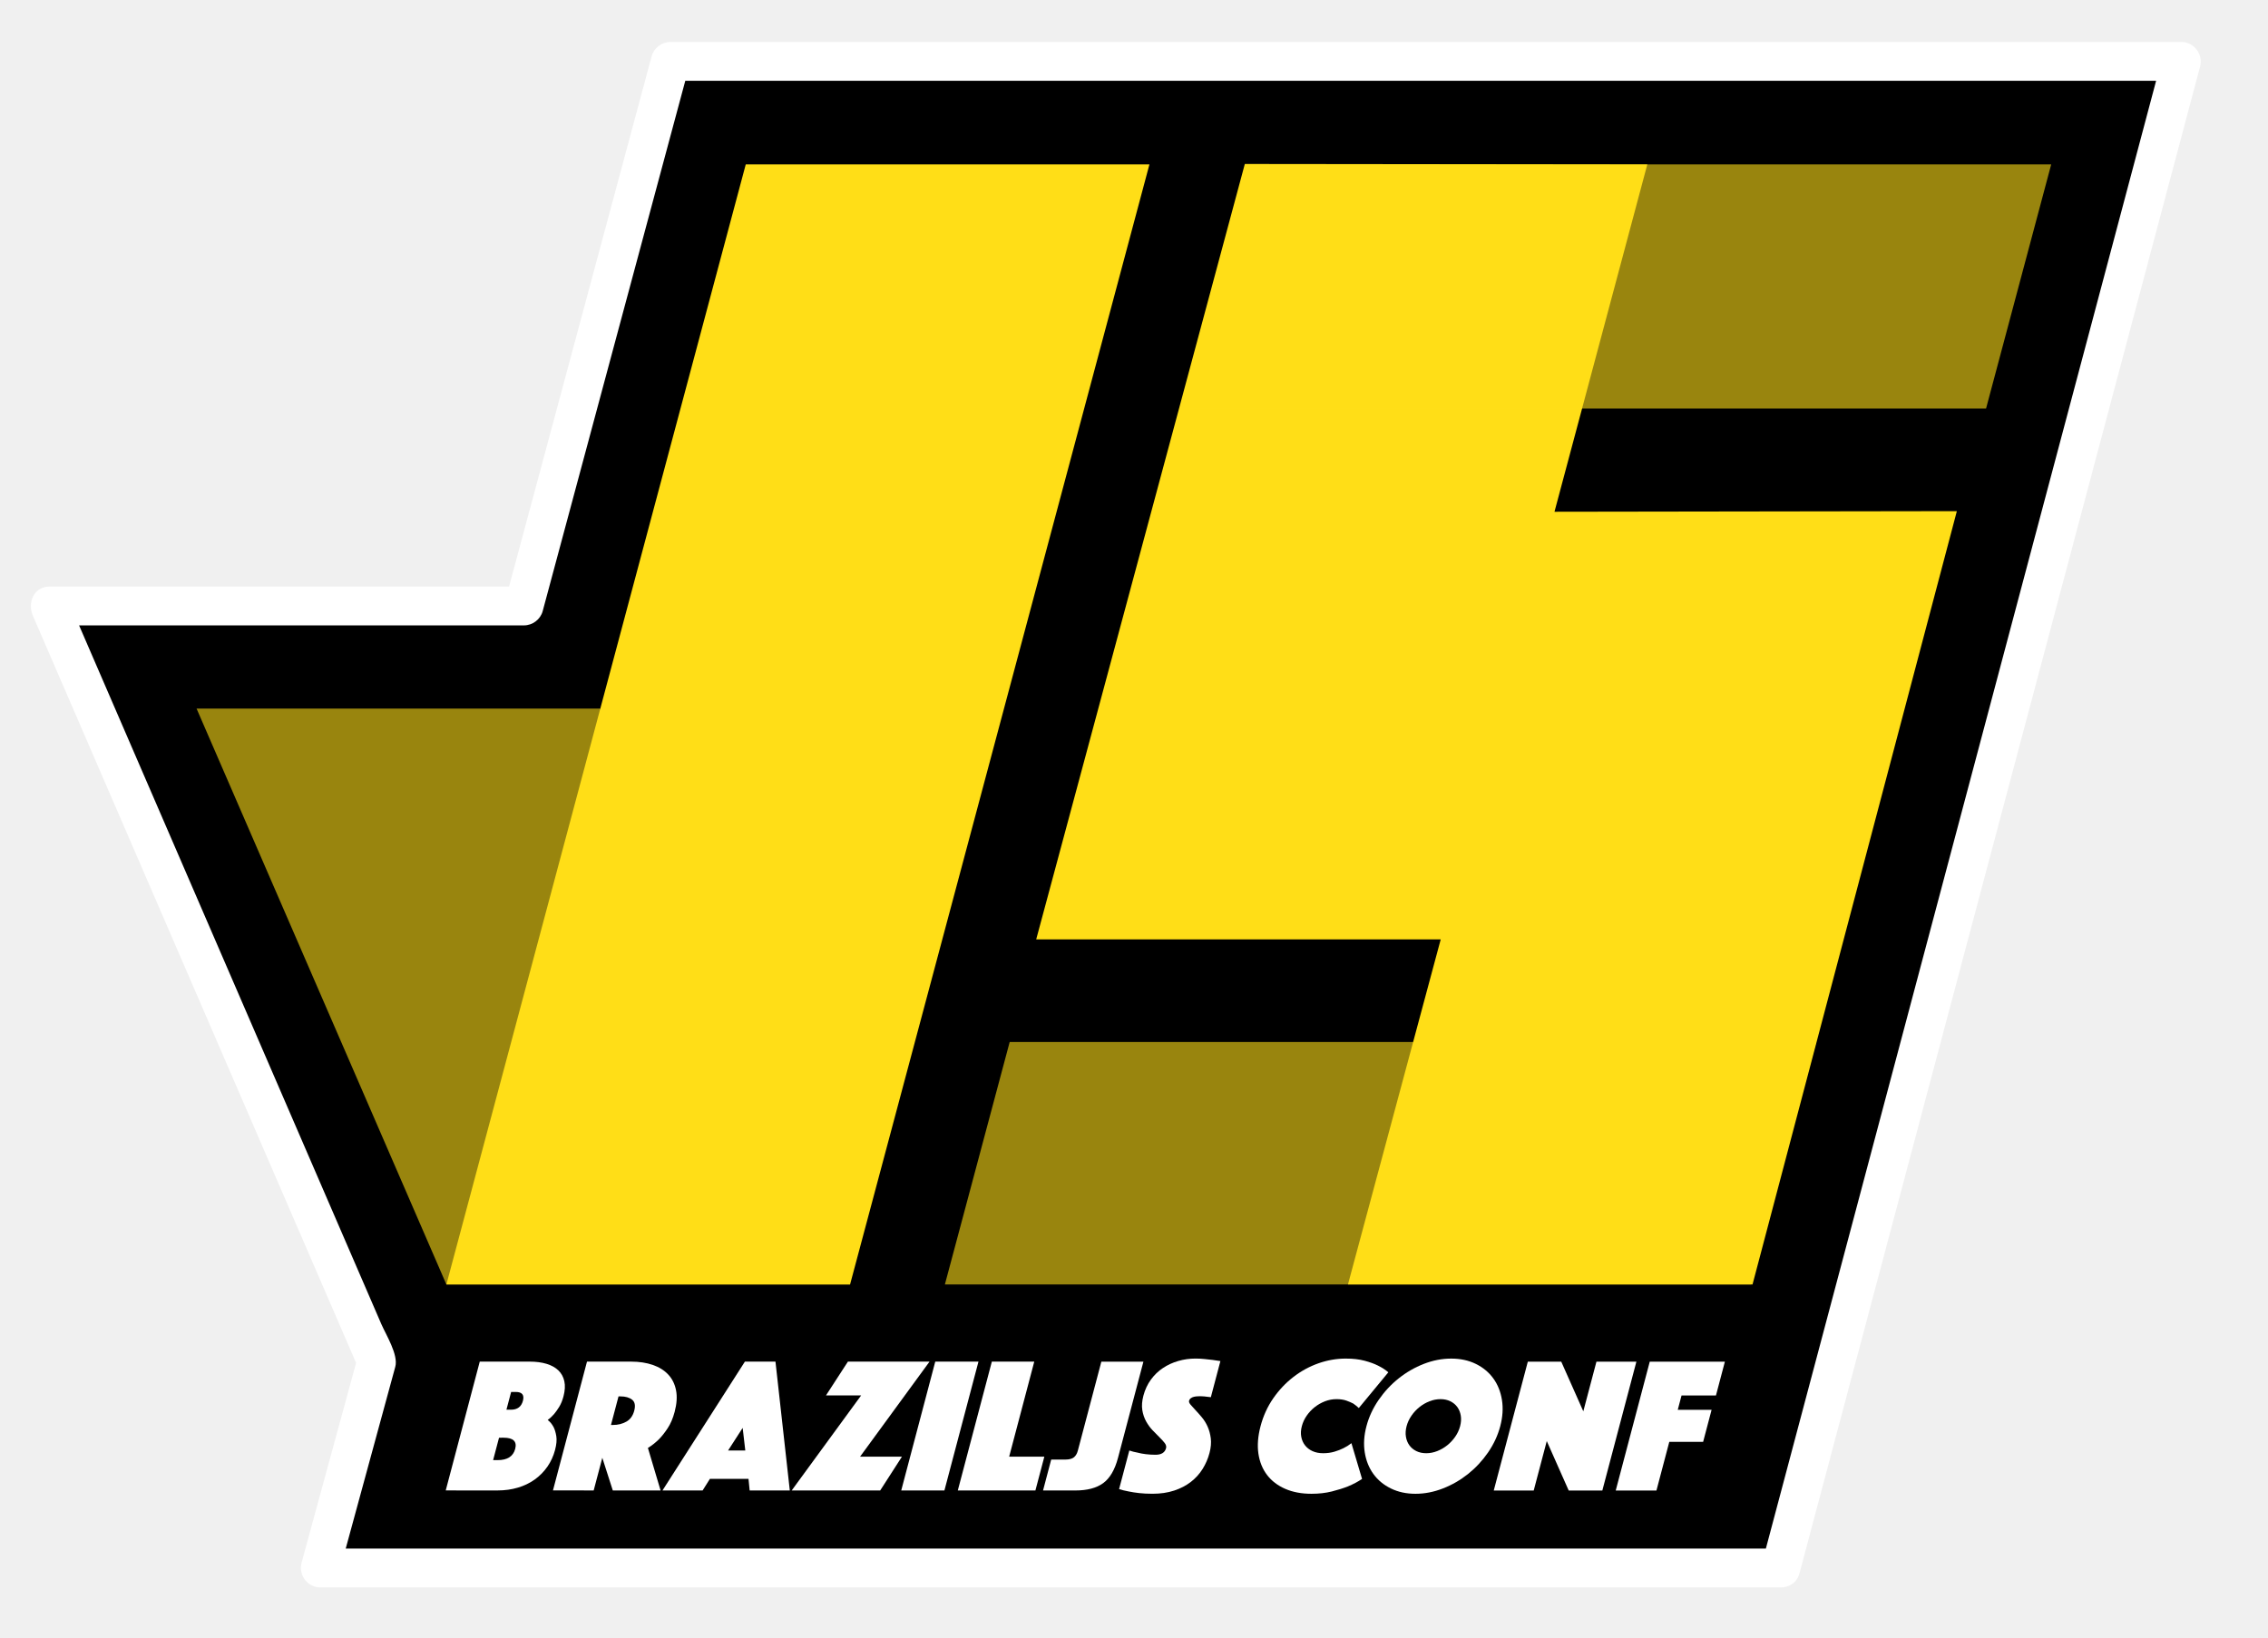
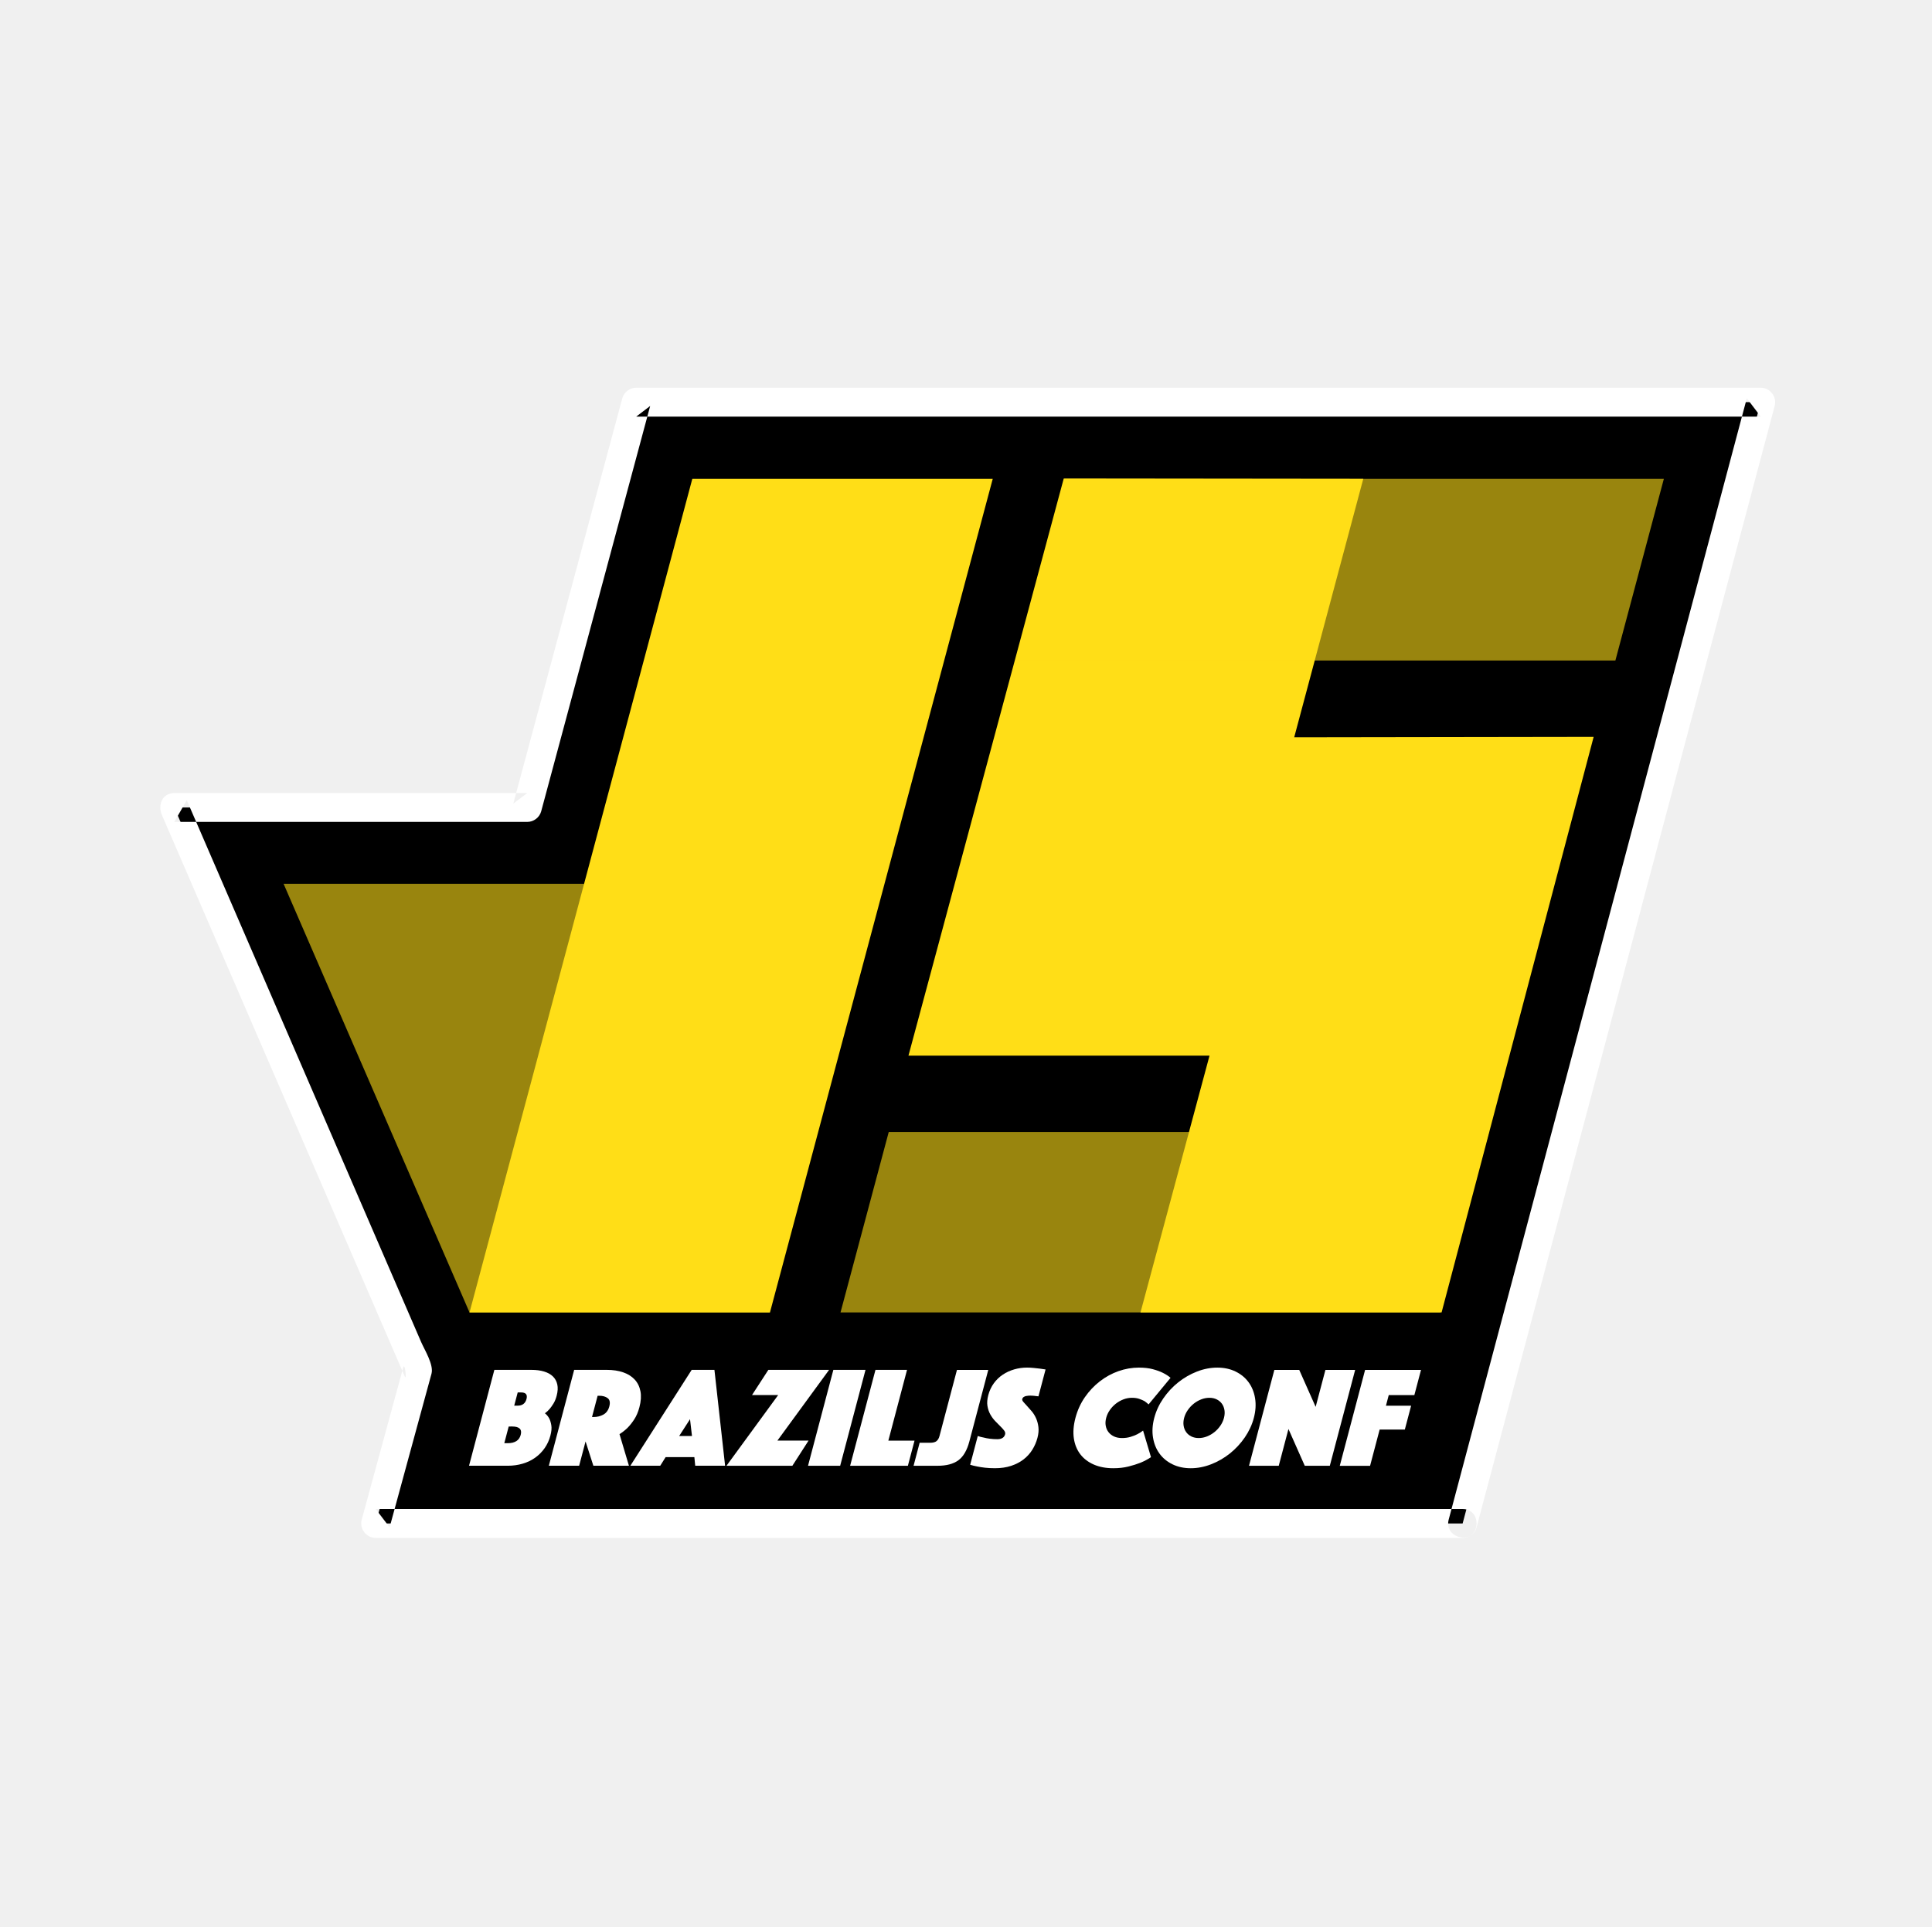
- <svg xmlns="http://www.w3.org/2000/svg" version="1.1" id="Layer_1" x="0px" y="0px" width="350.335px" height="253.02px" viewBox="0 0 350.335 253.02" enable-background="new 0 0 350.335 253.02" xml:space="preserve">
-   <g>
-     <polygon points="275.08,242.264 49.475,242.264 58.166,210.382 7.677,93.626 80.936,93.625 103.555,9.483 336.955,9.483  " />
-     <g>
-       <path fill="#FFFFFF" d="M275.08,239.264c-47.641,0-95.28,0-142.92,0c-27.562,0-55.123,0-82.685,0    c0.964,1.266,1.929,2.531,2.893,3.798c2.897-10.628,5.794-21.255,8.691-31.882c0.508-1.863-1.449-4.962-2.158-6.603    c-1.938-4.479-3.875-8.96-5.812-13.439c-12.006-27.765-24.012-55.528-36.019-83.292c-2.268-5.245-4.536-10.489-6.804-15.733    c-0.863,1.505-1.727,3.009-2.59,4.514c24.419,0,48.839,0,73.259-0.001c1.328,0,2.546-0.915,2.893-2.203    c7.54-28.047,15.079-56.095,22.619-84.143c-0.964,0.734-1.929,1.468-2.893,2.203c46.993,0,93.986,0,140.978,0    c30.808,0,61.614,0,92.422,0c-0.964-1.266-1.929-2.532-2.893-3.797c-11.931,44.883-23.861,89.767-35.791,134.65    c-8.695,32.71-17.39,65.421-26.084,98.131c-0.995,3.744,4.792,5.331,5.785,1.596c11.931-44.884,23.861-89.767,35.791-134.65    c8.695-32.71,17.39-65.421,26.084-98.131c0.501-1.883-0.929-3.797-2.893-3.797c-46.993,0-93.985,0-140.979,0    c-30.807,0-61.614,0-92.421,0c-1.328,0-2.546,0.915-2.893,2.203c-7.54,28.047-15.079,56.095-22.619,84.143    c0.964-0.734,1.929-1.468,2.893-2.203c-24.419,0-48.839,0-73.259,0.001c-2.481,0-3.461,2.501-2.59,4.514    c9.009,20.833,18.019,41.667,27.027,62.501c5.827,13.475,11.654,26.949,17.481,40.424c1.659,3.837,3.318,7.674,4.978,11.51    c0.312,0.724,0.625,1.446,0.938,2.169c0.448,1.036,0.043-3.187-0.327-1.829c-0.271,0.995-0.542,1.99-0.814,2.985    c-2.596,9.521-5.191,19.044-7.788,28.565c-0.513,1.883,0.939,3.798,2.893,3.798c47.64,0,95.28,0,142.92,0    c27.562,0,55.123,0,82.685,0C278.949,245.264,278.949,239.264,275.08,239.264z" />
+ <svg xmlns="http://www.w3.org/2000/svg" width="401px" height="400px" viewBox="0 0 401 400" version="1.1">
+   <defs />
+   <g id="Page-1" stroke="none" stroke-width="1" fill="none" fill-rule="evenodd">
+     <g id="braziljs" transform="translate(0.5, 0)">
+       <g id="Group" transform="translate(32, 80)">
+         <path d="M271.08,236.264 L45.475,236.264 L54.166,204.382 L3.677,87.626 L76.936,87.625 L99.555,3.483 L332.955,3.483 L271.08,236.264 Z" id="Shape" fill="#000000" />
+         <path d="M271.08,233.264 L128.16,233.264 L45.475,233.264 C46.439,234.53 47.404,235.795 48.368,237.062 C51.265,226.434 54.162,215.807 57.059,205.18 C57.567,203.317 55.61,200.218 54.901,198.577 C52.963,194.098 51.026,189.617 49.089,185.138 C37.083,157.373 25.077,129.61 13.07,101.846 C10.802,96.601 8.534,91.357 6.266,86.113 C5.403,87.618 4.539,89.122 3.676,90.627 C28.095,90.627 52.515,90.627 76.935,90.626 C78.263,90.626 79.481,89.711 79.828,88.423 C87.368,60.376 94.907,32.328 102.447,4.28 C101.483,5.014 100.518,5.748 99.554,6.483 L240.532,6.483 L332.954,6.483 C331.99,5.217 331.025,3.951 330.061,2.686 C318.13,47.569 306.2,92.453 294.27,137.336 C285.575,170.046 276.88,202.757 268.186,235.467 C267.191,239.211 272.978,240.798 273.971,237.063 C285.902,192.179 297.832,147.296 309.762,102.413 C318.457,69.703 327.152,36.992 335.846,4.282 C336.347,2.399 334.917,0.485 332.953,0.485 L191.974,0.485 L99.553,0.485 C98.225,0.485 97.007,1.4 96.66,2.688 C89.12,30.735 81.581,58.783 74.041,86.831 C75.005,86.097 75.97,85.363 76.934,84.628 C52.515,84.628 28.095,84.628 3.675,84.629 C1.194,84.629 0.214,87.13 1.085,89.143 C10.094,109.976 19.104,130.81 28.112,151.644 C33.939,165.119 39.766,178.593 45.593,192.068 C47.252,195.905 48.911,199.742 50.571,203.578 C50.883,204.302 51.196,205.024 51.509,205.747 C51.957,206.783 51.552,202.56 51.182,203.918 C50.911,204.913 50.64,205.908 50.368,206.903 C47.772,216.424 45.177,225.947 42.58,235.468 C42.067,237.351 43.519,239.266 45.473,239.266 L188.393,239.266 L271.078,239.266 C274.949,239.264 274.949,233.264 271.08,233.264 L271.08,233.264 Z" id="Shape" fill="#FFFFFF" />
+       </g>
+       <path d="M96.953,272.46 L159.31,272.46 L120.698,183.479 L58.363,183.479 L96.953,272.46 Z" id="Shape" opacity="0.6" fill="#FFDE17" />
+       <path d="M159.31,272.46 L96.953,272.46 L143.195,99.403 L205.551,99.403 L159.31,272.46 Z" id="Shape" fill="#FFDE17" />
+       <path d="M298.455,272.46 L173.954,272.46 L183.964,235 L308.532,235 L298.455,272.46 Z" id="Shape" opacity="0.6" fill="#FFDE17" />
+       <path d="M268.119,153.069 L282.458,99.403 L220.287,99.337 L188.058,219.146 L250.545,219.146 L236.216,272.46 L298.711,272.46 L330.273,152.976 L268.119,153.069 Z" id="Shape" fill="#FFDE17" />
+       <path d="M334.784,137.121 L210.319,137.121 L220.464,99.404 L344.845,99.404 L334.784,137.121 Z" id="Shape" opacity="0.6" fill="#FFDE17" />
+       <g id="Group" transform="translate(96, 283)" fill="#FFFFFF">
+         <path d="M6.108,1.378 L13.814,1.379 C14.798,1.379 15.668,1.492 16.424,1.721 C17.181,1.951 17.792,2.288 18.254,2.737 C18.716,3.184 19.023,3.742 19.171,4.407 C19.319,5.075 19.275,5.854 19.039,6.751 C18.872,7.388 18.648,7.93 18.374,8.377 C18.097,8.824 17.832,9.196 17.576,9.496 C17.264,9.854 16.94,10.153 16.6,10.392 C16.959,10.669 17.26,11.027 17.498,11.465 C17.693,11.842 17.837,12.321 17.932,12.899 C18.025,13.475 17.963,14.18 17.742,15.016 C17.49,15.971 17.094,16.836 16.554,17.614 C16.014,18.388 15.363,19.049 14.598,19.596 C13.833,20.143 12.965,20.562 11.992,20.85 C11.021,21.138 9.985,21.282 8.882,21.284 L0.851,21.282 L6.108,1.378 L6.108,1.378 Z M8.878,16.599 C10.374,16.599 11.275,16.02 11.58,14.867 C11.885,13.714 11.288,13.135 9.793,13.135 L9.084,13.137 L8.171,16.599 L8.878,16.599 L8.878,16.599 Z M12.776,7.436 C13.017,6.522 12.646,6.064 11.663,6.064 L10.954,6.064 L10.228,8.809 L10.936,8.809 C11.92,8.81 12.534,8.35 12.776,7.436 L12.776,7.436 Z" id="Shape" />
+         <path d="M22.672,1.379 L29.463,1.379 C30.723,1.379 31.844,1.549 32.828,1.886 C33.813,2.225 34.611,2.722 35.224,3.38 C35.838,4.035 36.24,4.847 36.428,5.812 C36.616,6.777 36.544,7.885 36.213,9.138 C35.95,10.135 35.59,10.979 35.13,11.675 C34.67,12.37 34.213,12.948 33.757,13.405 C33.226,13.922 32.668,14.36 32.082,14.718 L34.039,21.283 L26.657,21.283 L25.038,16.239 L23.705,21.283 L17.416,21.28 L22.672,1.379 L22.672,1.379 Z M26.376,11.167 L26.7,11.167 C27.45,11.167 28.128,11 28.739,10.661 C29.351,10.323 29.761,9.756 29.971,8.961 C30.181,8.165 30.07,7.599 29.638,7.259 C29.205,6.922 28.616,6.753 27.867,6.753 L27.542,6.753 L26.376,11.167 L26.376,11.167 Z" id="Shape" />
+         <path d="M47.062,1.381 L51.786,1.381 L53.999,21.284 L47.798,21.284 L47.621,19.494 L41.656,19.494 L40.534,21.284 L34.334,21.284 L47.062,1.381 L47.062,1.381 Z M47.125,15.108 L46.719,11.617 L44.468,15.108 L47.125,15.108 L47.125,15.108 Z" id="Shape" />
+         <path d="M65.019,6.604 L59.588,6.604 L62.975,1.382 L75.582,1.382 L64.854,16.064 L71.32,16.066 L67.961,21.288 L54.291,21.285 L65.019,6.604 L65.019,6.604 Z" id="Shape" />
+         <path d="M76.468,1.382 L83.142,1.382 L77.883,21.287 L71.212,21.287 L76.468,1.382 L76.468,1.382 Z" id="Shape" />
+         <path d="M85.208,1.383 L91.761,1.383 L87.884,16.066 L93.317,16.066 L91.938,21.288 L79.95,21.288 L85.208,1.383 L85.208,1.383 Z" id="Shape" />
+         <path d="M94.378,16.513 L96.533,16.514 C97.164,16.514 97.619,16.393 97.899,16.156 C98.177,15.918 98.375,15.579 98.491,15.14 L102.125,1.385 L108.622,1.385 L104.696,16.246 C104.207,18.096 103.444,19.398 102.408,20.154 C101.371,20.912 99.938,21.288 98.108,21.288 L93.118,21.287 L94.378,16.513 L94.378,16.513 Z" id="Shape" />
+         <path d="M106.443,15.111 C106.838,15.252 107.262,15.361 107.713,15.439 C108.082,15.541 108.508,15.62 108.995,15.68 C109.48,15.74 109.978,15.77 110.492,15.77 C111.396,15.77 111.938,15.43 112.119,14.754 C112.186,14.494 112.118,14.232 111.914,13.963 C111.709,13.695 111.437,13.397 111.102,13.068 C110.764,12.74 110.408,12.376 110.031,11.978 C109.653,11.581 109.322,11.124 109.035,10.605 C108.75,10.087 108.553,9.505 108.449,8.859 C108.345,8.213 108.402,7.471 108.621,6.636 C108.87,5.701 109.257,4.876 109.779,4.159 C110.302,3.443 110.923,2.845 111.64,2.369 C112.357,1.89 113.145,1.528 114.01,1.279 C114.871,1.03 115.756,0.906 116.661,0.907 C117.135,0.906 117.6,0.931 118.059,0.981 C118.516,1.032 118.928,1.074 119.292,1.115 C119.709,1.176 120.117,1.235 120.514,1.295 L119.039,6.874 C118.889,6.854 118.715,6.835 118.524,6.816 C118.371,6.795 118.198,6.775 118.006,6.755 C117.815,6.734 117.612,6.725 117.395,6.725 C117.279,6.725 117.127,6.73 116.949,6.741 C116.769,6.751 116.595,6.775 116.428,6.814 C116.258,6.854 116.102,6.925 115.96,7.024 C115.814,7.123 115.719,7.262 115.672,7.441 C115.63,7.601 115.711,7.798 115.913,8.04 C116.116,8.277 116.365,8.557 116.666,8.874 C116.967,9.193 117.293,9.56 117.645,9.978 C117.996,10.398 118.293,10.875 118.535,11.411 C118.776,11.949 118.943,12.555 119.029,13.231 C119.115,13.907 119.05,14.664 118.828,15.499 C118.598,16.376 118.242,17.195 117.765,17.962 C117.288,18.729 116.683,19.396 115.952,19.961 C115.222,20.529 114.359,20.977 113.369,21.304 C112.377,21.632 111.262,21.796 110.021,21.796 C109.271,21.796 108.587,21.762 107.966,21.692 C107.344,21.621 106.8,21.537 106.334,21.437 C105.79,21.335 105.3,21.218 104.864,21.079 L106.443,15.111 L106.443,15.111 Z" id="Shape" />
+         <path d="M126.715,11.353 C127.136,9.762 127.791,8.325 128.682,7.04 C129.572,5.759 130.61,4.66 131.798,3.745 C132.983,2.831 134.271,2.13 135.658,1.64 C137.048,1.155 138.451,0.91 139.868,0.91 C140.991,0.91 141.96,1.021 142.779,1.24 C143.596,1.458 144.283,1.707 144.84,1.986 C145.484,2.303 146.023,2.652 146.455,3.03 L141.895,8.551 C141.643,8.311 141.358,8.084 141.042,7.864 C140.749,7.706 140.392,7.55 139.969,7.402 C139.546,7.253 139.038,7.177 138.448,7.177 C137.838,7.177 137.248,7.286 136.678,7.505 C136.108,7.724 135.58,8.023 135.099,8.399 C134.615,8.779 134.198,9.222 133.847,9.728 C133.495,10.234 133.244,10.778 133.093,11.354 C132.94,11.932 132.909,12.474 133.002,12.981 C133.096,13.489 133.287,13.932 133.581,14.308 C133.875,14.687 134.259,14.986 134.731,15.204 C135.205,15.423 135.756,15.532 136.387,15.532 C137.017,15.532 137.598,15.453 138.133,15.294 C138.667,15.134 139.126,14.955 139.515,14.758 C139.967,14.539 140.38,14.279 140.753,13.981 L142.395,19.502 C141.749,19.94 141.015,20.328 140.199,20.665 C139.494,20.944 138.67,21.203 137.72,21.442 C136.77,21.68 135.725,21.799 134.583,21.799 C133.048,21.799 131.698,21.545 130.532,21.038 C129.366,20.53 128.433,19.819 127.73,18.904 C127.026,17.987 126.579,16.889 126.385,15.606 C126.197,14.322 126.306,12.906 126.715,11.353 L126.715,11.353 Z" id="Shape" />
+         <path d="M143.074,11.354 C143.452,9.921 144.08,8.569 144.959,7.293 C145.837,6.022 146.866,4.912 148.052,3.968 C149.236,3.025 150.531,2.279 151.936,1.73 C153.339,1.184 154.751,0.911 156.168,0.912 C157.587,0.912 158.852,1.185 159.965,1.731 C161.082,2.28 161.983,3.025 162.666,3.97 C163.354,4.914 163.798,6.024 164.003,7.296 C164.207,8.57 164.121,9.924 163.742,11.356 C163.364,12.787 162.734,14.141 161.859,15.415 C160.98,16.687 159.948,17.797 158.764,18.743 C157.579,19.686 156.285,20.432 154.879,20.978 C153.477,21.526 152.066,21.799 150.648,21.799 C149.231,21.799 147.964,21.526 146.849,20.978 C145.733,20.431 144.832,19.686 144.148,18.74 C143.464,17.796 143.018,16.687 142.813,15.413 C142.607,14.14 142.695,12.787 143.074,11.354 L143.074,11.354 Z M149.274,11.354 C149.121,11.933 149.086,12.475 149.17,12.981 C149.253,13.488 149.431,13.931 149.704,14.308 C149.978,14.686 150.338,14.985 150.781,15.204 C151.226,15.423 151.732,15.532 152.304,15.532 C152.874,15.534 153.44,15.423 153.999,15.205 C154.559,14.986 155.076,14.686 155.55,14.309 C156.023,13.932 156.437,13.489 156.786,12.982 C157.137,12.476 157.389,11.934 157.542,11.357 C157.692,10.779 157.728,10.237 157.646,9.731 C157.564,9.224 157.383,8.781 157.113,8.402 C156.837,8.023 156.478,7.724 156.035,7.507 C155.592,7.286 155.082,7.177 154.512,7.178 C153.942,7.178 153.376,7.286 152.817,7.507 C152.255,7.724 151.74,8.023 151.266,8.401 C150.791,8.78 150.381,9.222 150.031,9.729 C149.678,10.236 149.427,10.778 149.274,11.354 L149.274,11.354 Z" id="Shape" />
+         <path d="M168,1.388 L173.166,1.39 L176.572,9.059 L178.6,1.39 L184.77,1.39 L179.511,21.293 L174.315,21.294 L170.928,13.654 L168.911,21.293 L162.739,21.293 L168,1.388 L168,1.388 Z" id="Shape" />
+         <path d="M186.835,1.39 L198.439,1.392 L197.06,6.614 L191.745,6.613 L191.162,8.821 L196.389,8.821 L195.08,13.775 L189.854,13.775 L187.869,21.295 L181.579,21.295 L186.835,1.39 L186.835,1.39 Z" id="Shape" />
+       </g>
+       <rect id="Rectangle-1" x="0" y="0" width="400" height="400" />
    </g>
  </g>
-   <polygon opacity="0.6" fill="#FFDE17" points="68.953,198.46 131.31,198.46 92.698,109.479 30.363,109.479 " />
-   <polygon fill="#FFDE17" points="131.31,198.46 68.953,198.46 115.195,25.403 177.551,25.403 " />
-   <polygon opacity="0.6" fill="#FFDE17" points="270.455,198.46 145.954,198.46 155.964,161 280.532,161 " />
-   <polygon fill="#FFDE17" points="240.119,79.069 254.458,25.403 192.287,25.337 160.058,145.146 222.545,145.146 208.216,198.46   270.711,198.46 302.273,78.976 " />
-   <polygon opacity="0.6" fill="#FFDE17" points="306.784,63.121 182.319,63.121 192.464,25.404 316.845,25.404 " />
-   <g>
-     <path fill="#FFFFFF" d="M74.108,210.378l7.706,0.001c0.984,0,1.854,0.113,2.61,0.342c0.757,0.23,1.368,0.567,1.83,1.016   c0.462,0.447,0.769,1.005,0.917,1.67c0.148,0.668,0.104,1.447-0.132,2.344c-0.167,0.637-0.391,1.179-0.665,1.626   c-0.277,0.447-0.542,0.819-0.798,1.119c-0.312,0.358-0.636,0.657-0.976,0.896c0.359,0.277,0.66,0.635,0.898,1.073   c0.195,0.377,0.339,0.856,0.434,1.434c0.093,0.576,0.031,1.281-0.19,2.117c-0.252,0.955-0.648,1.82-1.188,2.598   c-0.54,0.774-1.191,1.435-1.956,1.982c-0.765,0.547-1.633,0.966-2.606,1.254c-0.971,0.288-2.007,0.432-3.11,0.434l-8.031-0.002   L74.108,210.378z M76.878,225.599c1.496,0,2.397-0.579,2.702-1.732s-0.292-1.732-1.787-1.732l-0.709,0.002l-0.913,3.462   L76.878,225.599z M80.776,216.436c0.241-0.914-0.13-1.372-1.113-1.372h-0.709l-0.726,2.745h0.708   C79.92,217.81,80.534,217.35,80.776,216.436z" />
-     <path fill="#FFFFFF" d="M90.672,210.379h6.791c1.26,0,2.381,0.17,3.365,0.507c0.985,0.339,1.783,0.836,2.396,1.494   c0.614,0.655,1.016,1.467,1.204,2.432c0.188,0.965,0.116,2.073-0.215,3.326c-0.263,0.997-0.623,1.841-1.083,2.537   c-0.46,0.695-0.917,1.273-1.373,1.73c-0.531,0.517-1.089,0.955-1.675,1.313l1.957,6.565h-7.382l-1.619-5.044l-1.333,5.044   l-6.289-0.003L90.672,210.379z M94.376,220.167H94.7c0.75,0,1.428-0.167,2.039-0.506c0.612-0.338,1.022-0.905,1.232-1.7   c0.21-0.796,0.099-1.362-0.333-1.702c-0.433-0.337-1.022-0.506-1.771-0.506h-0.325L94.376,220.167z" />
-     <path fill="#FFFFFF" d="M115.062,210.381h4.724l2.213,19.903h-6.201l-0.177-1.79h-5.965l-1.122,1.79h-6.2L115.062,210.381z    M115.125,224.108l-0.406-3.491l-2.251,3.491H115.125z" />
-     <path fill="#FFFFFF" d="M133.019,215.604h-5.431l3.387-5.222h12.607l-10.728,14.682l6.466,0.002l-3.359,5.222l-13.67-0.003   L133.019,215.604z" />
-     <path fill="#FFFFFF" d="M144.468,210.382h6.674l-5.259,19.905h-6.671L144.468,210.382z" />
-     <path fill="#FFFFFF" d="M153.208,210.383h6.553l-3.877,14.683h5.433l-1.379,5.222H147.95L153.208,210.383z" />
-     <path fill="#FFFFFF" d="M162.378,225.513l2.155,0.001c0.631,0,1.086-0.121,1.366-0.358c0.278-0.238,0.476-0.577,0.592-1.016   l3.634-13.755h6.497l-3.926,14.861c-0.489,1.85-1.252,3.152-2.288,3.908c-1.037,0.758-2.47,1.134-4.3,1.134l-4.99-0.001   L162.378,225.513z" />
-     <path fill="#FFFFFF" d="M174.443,224.111c0.395,0.141,0.819,0.25,1.27,0.328c0.369,0.102,0.795,0.181,1.282,0.241   c0.485,0.06,0.983,0.09,1.497,0.09c0.904,0,1.446-0.34,1.627-1.016c0.067-0.26-0.001-0.522-0.205-0.791   c-0.205-0.268-0.477-0.566-0.812-0.895c-0.338-0.328-0.694-0.692-1.071-1.09c-0.378-0.397-0.709-0.854-0.996-1.373   c-0.285-0.518-0.482-1.1-0.586-1.746c-0.104-0.646-0.047-1.388,0.172-2.223c0.249-0.935,0.636-1.76,1.158-2.477   c0.523-0.716,1.144-1.314,1.861-1.79c0.717-0.479,1.505-0.841,2.37-1.09c0.861-0.249,1.746-0.373,2.651-0.372   c0.474-0.001,0.939,0.024,1.398,0.074c0.457,0.051,0.869,0.093,1.233,0.134c0.417,0.061,0.825,0.12,1.222,0.18l-1.475,5.579   c-0.15-0.02-0.324-0.039-0.515-0.058c-0.153-0.021-0.326-0.041-0.518-0.061c-0.191-0.021-0.394-0.03-0.611-0.03   c-0.116,0-0.268,0.005-0.446,0.016c-0.18,0.01-0.354,0.034-0.521,0.073c-0.17,0.04-0.326,0.111-0.468,0.21   c-0.146,0.099-0.241,0.238-0.288,0.417c-0.042,0.16,0.039,0.357,0.241,0.599c0.203,0.237,0.452,0.517,0.753,0.834   c0.301,0.319,0.627,0.686,0.979,1.104c0.351,0.42,0.648,0.897,0.89,1.433c0.241,0.538,0.408,1.144,0.494,1.82   s0.021,1.433-0.201,2.268c-0.23,0.877-0.586,1.696-1.063,2.463s-1.082,1.434-1.813,1.999c-0.73,0.568-1.593,1.016-2.583,1.343   c-0.992,0.328-2.107,0.492-3.348,0.492c-0.75,0-1.434-0.034-2.055-0.104c-0.622-0.071-1.166-0.155-1.632-0.255   c-0.544-0.102-1.034-0.219-1.47-0.358L174.443,224.111z" />
-     <path fill="#FFFFFF" d="M194.715,220.353c0.421-1.591,1.076-3.028,1.967-4.313c0.89-1.281,1.928-2.38,3.116-3.295   c1.185-0.914,2.473-1.615,3.86-2.105c1.39-0.485,2.793-0.73,4.21-0.73c1.123,0,2.092,0.111,2.911,0.33   c0.817,0.218,1.504,0.467,2.061,0.746c0.644,0.317,1.183,0.666,1.615,1.044l-4.56,5.521c-0.252-0.24-0.537-0.467-0.853-0.687   c-0.293-0.158-0.65-0.314-1.073-0.462c-0.423-0.149-0.931-0.225-1.521-0.225c-0.61,0-1.2,0.109-1.77,0.328   s-1.098,0.518-1.579,0.894c-0.484,0.38-0.901,0.823-1.252,1.329c-0.352,0.506-0.603,1.05-0.754,1.626   c-0.153,0.578-0.184,1.12-0.091,1.627c0.094,0.508,0.285,0.951,0.579,1.327c0.294,0.379,0.678,0.678,1.15,0.896   c0.474,0.219,1.025,0.328,1.656,0.328c0.63,0,1.211-0.079,1.746-0.238c0.534-0.16,0.993-0.339,1.382-0.536   c0.452-0.219,0.865-0.479,1.238-0.777l1.642,5.521c-0.646,0.438-1.38,0.826-2.196,1.163c-0.705,0.279-1.529,0.538-2.479,0.777   c-0.95,0.238-1.995,0.357-3.137,0.357c-1.535,0-2.885-0.254-4.051-0.761c-1.166-0.508-2.099-1.219-2.802-2.134   c-0.704-0.917-1.151-2.015-1.345-3.298C194.197,223.322,194.306,221.906,194.715,220.353z" />
-     <path fill="#FFFFFF" d="M211.074,220.354c0.378-1.433,1.006-2.785,1.885-4.061c0.878-1.271,1.907-2.381,3.093-3.325   c1.184-0.943,2.479-1.689,3.884-2.238c1.403-0.546,2.815-0.819,4.232-0.818c1.419,0,2.684,0.273,3.797,0.819   c1.117,0.549,2.018,1.294,2.701,2.239c0.688,0.944,1.132,2.054,1.337,3.326c0.204,1.274,0.118,2.628-0.261,4.06   c-0.378,1.431-1.008,2.785-1.883,4.059c-0.879,1.272-1.911,2.382-3.095,3.328c-1.185,0.943-2.479,1.689-3.885,2.235   c-1.402,0.548-2.813,0.821-4.231,0.821c-1.417,0-2.684-0.273-3.799-0.821c-1.116-0.547-2.017-1.292-2.701-2.238   c-0.684-0.944-1.13-2.053-1.335-3.327C210.607,223.14,210.695,221.787,211.074,220.354z M217.274,220.354   c-0.153,0.579-0.188,1.121-0.104,1.627c0.083,0.507,0.261,0.95,0.534,1.327c0.274,0.378,0.634,0.677,1.077,0.896   c0.445,0.219,0.951,0.328,1.523,0.328c0.57,0.002,1.136-0.109,1.695-0.327c0.56-0.219,1.077-0.519,1.551-0.896   c0.473-0.377,0.887-0.82,1.236-1.327c0.351-0.506,0.603-1.048,0.756-1.625c0.15-0.578,0.186-1.12,0.104-1.626   c-0.082-0.507-0.263-0.95-0.533-1.329c-0.276-0.379-0.635-0.678-1.078-0.895c-0.443-0.221-0.953-0.33-1.523-0.329   c-0.57,0-1.136,0.108-1.695,0.329c-0.562,0.217-1.077,0.516-1.551,0.894c-0.475,0.379-0.885,0.821-1.235,1.328   C217.678,219.236,217.427,219.778,217.274,220.354z" />
-     <path fill="#FFFFFF" d="M236,210.388l5.166,0.002l3.406,7.669l2.028-7.669h6.17l-5.259,19.903l-5.196,0.001l-3.387-7.64   l-2.017,7.639h-6.172L236,210.388z" />
-     <path fill="#FFFFFF" d="M254.835,210.39l11.604,0.002l-1.379,5.222l-5.315-0.001l-0.583,2.208h5.227l-1.309,4.954h-5.226   l-1.985,7.52h-6.29L254.835,210.39z" />
-   </g>
</svg>
